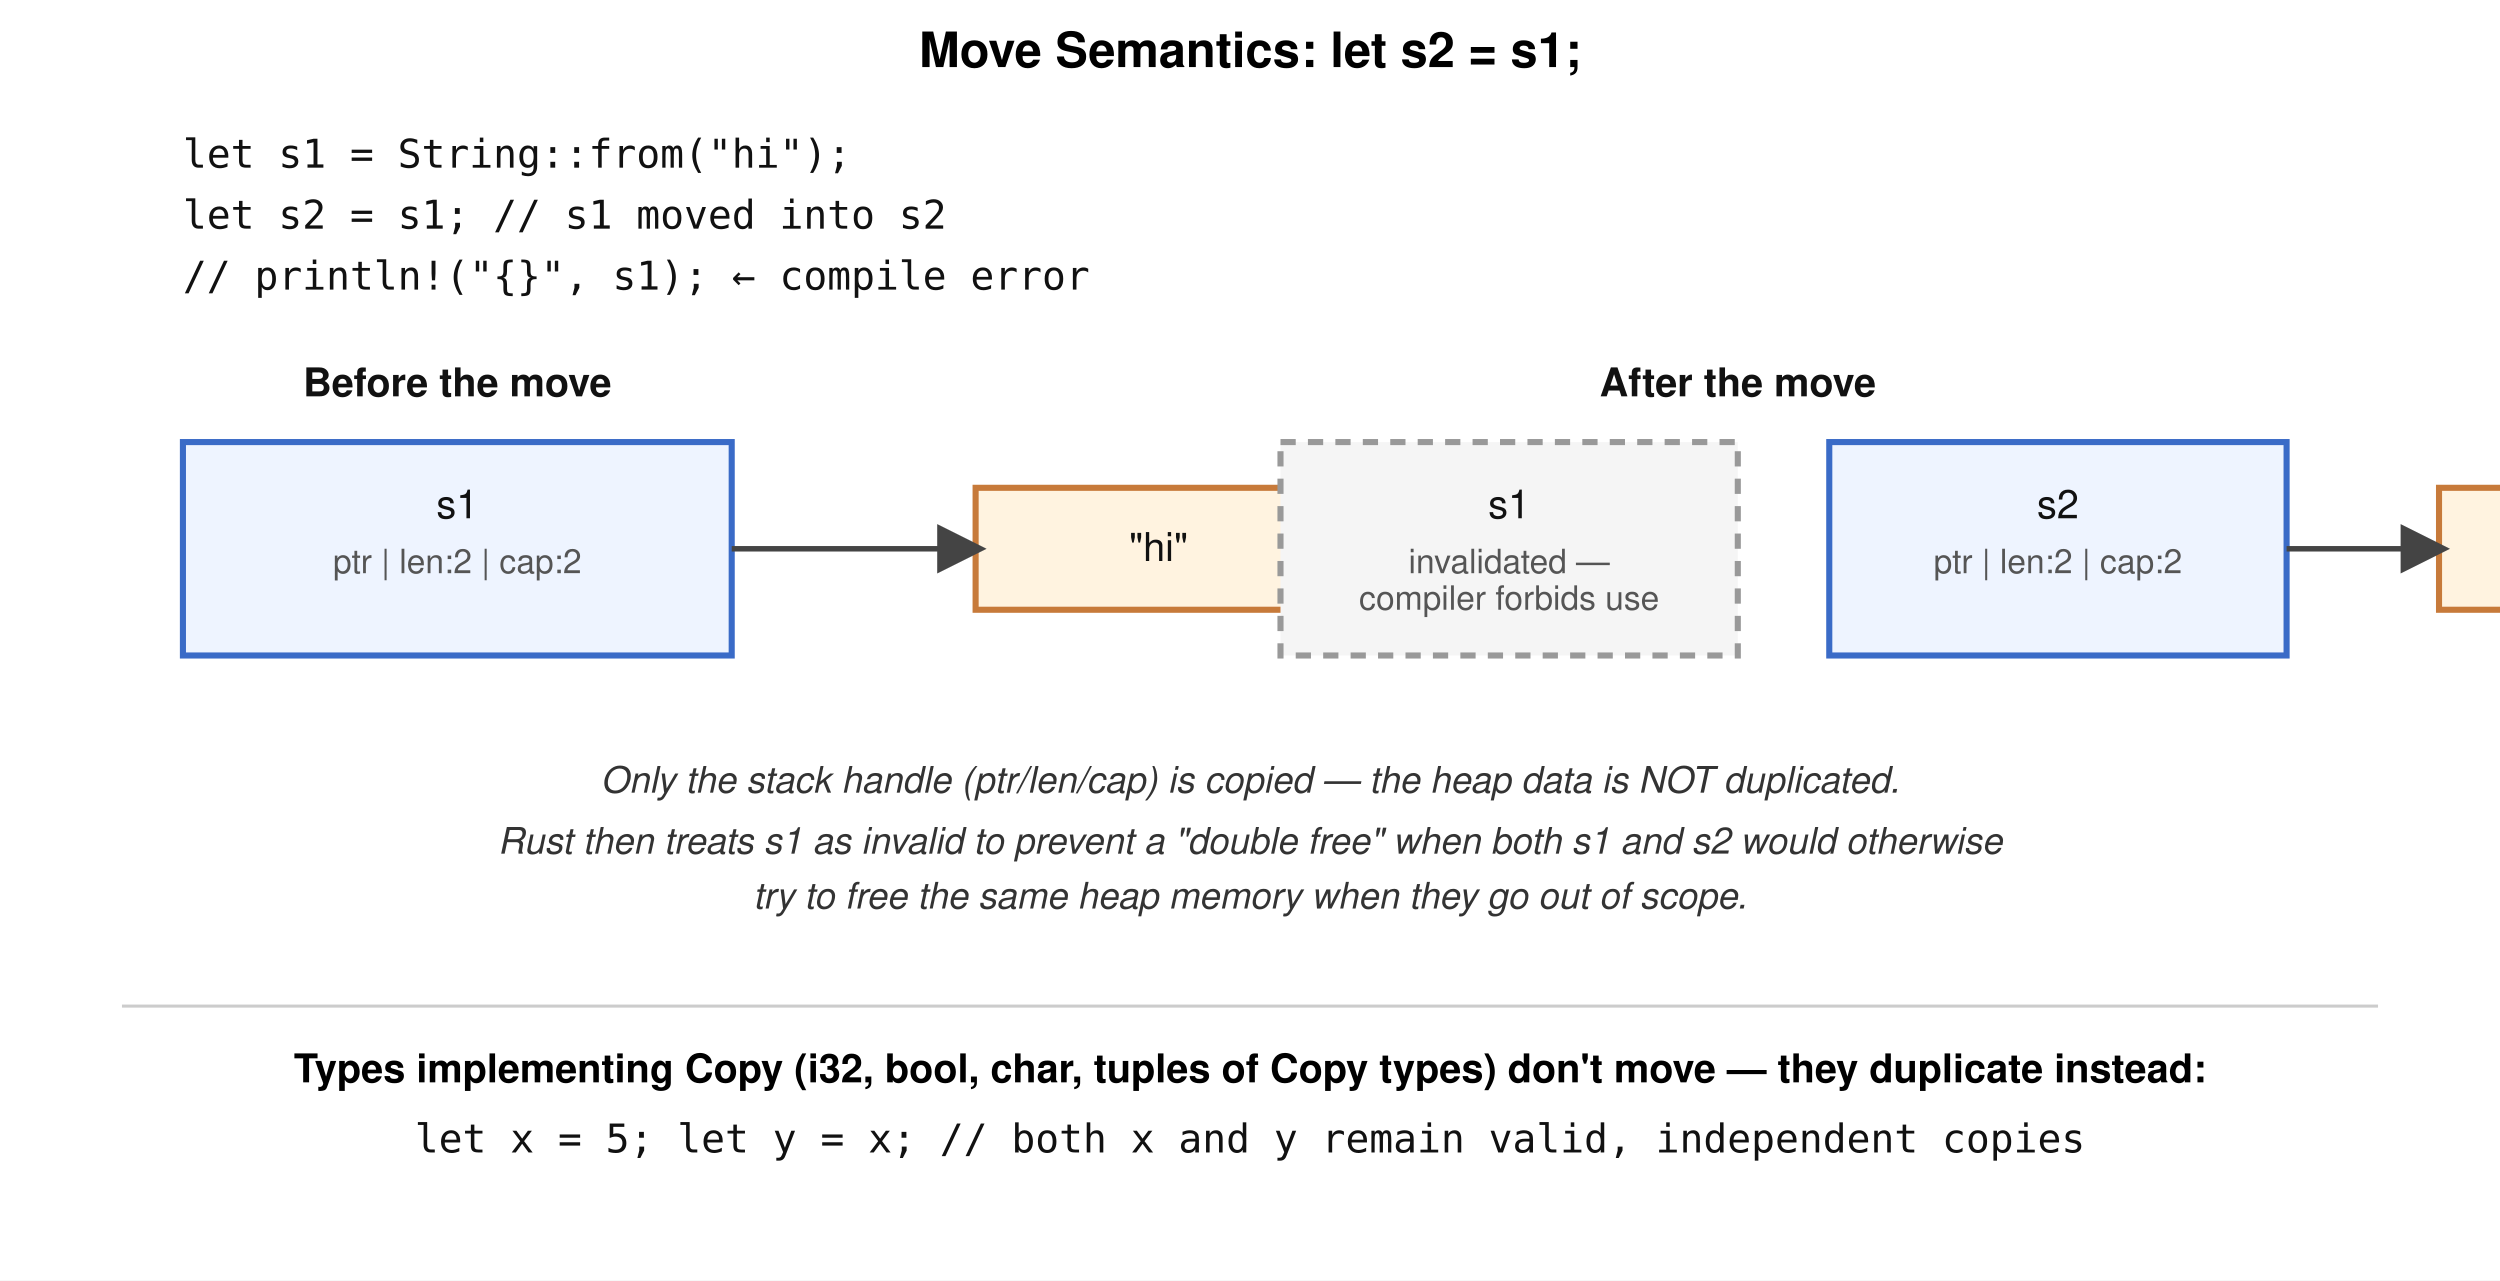
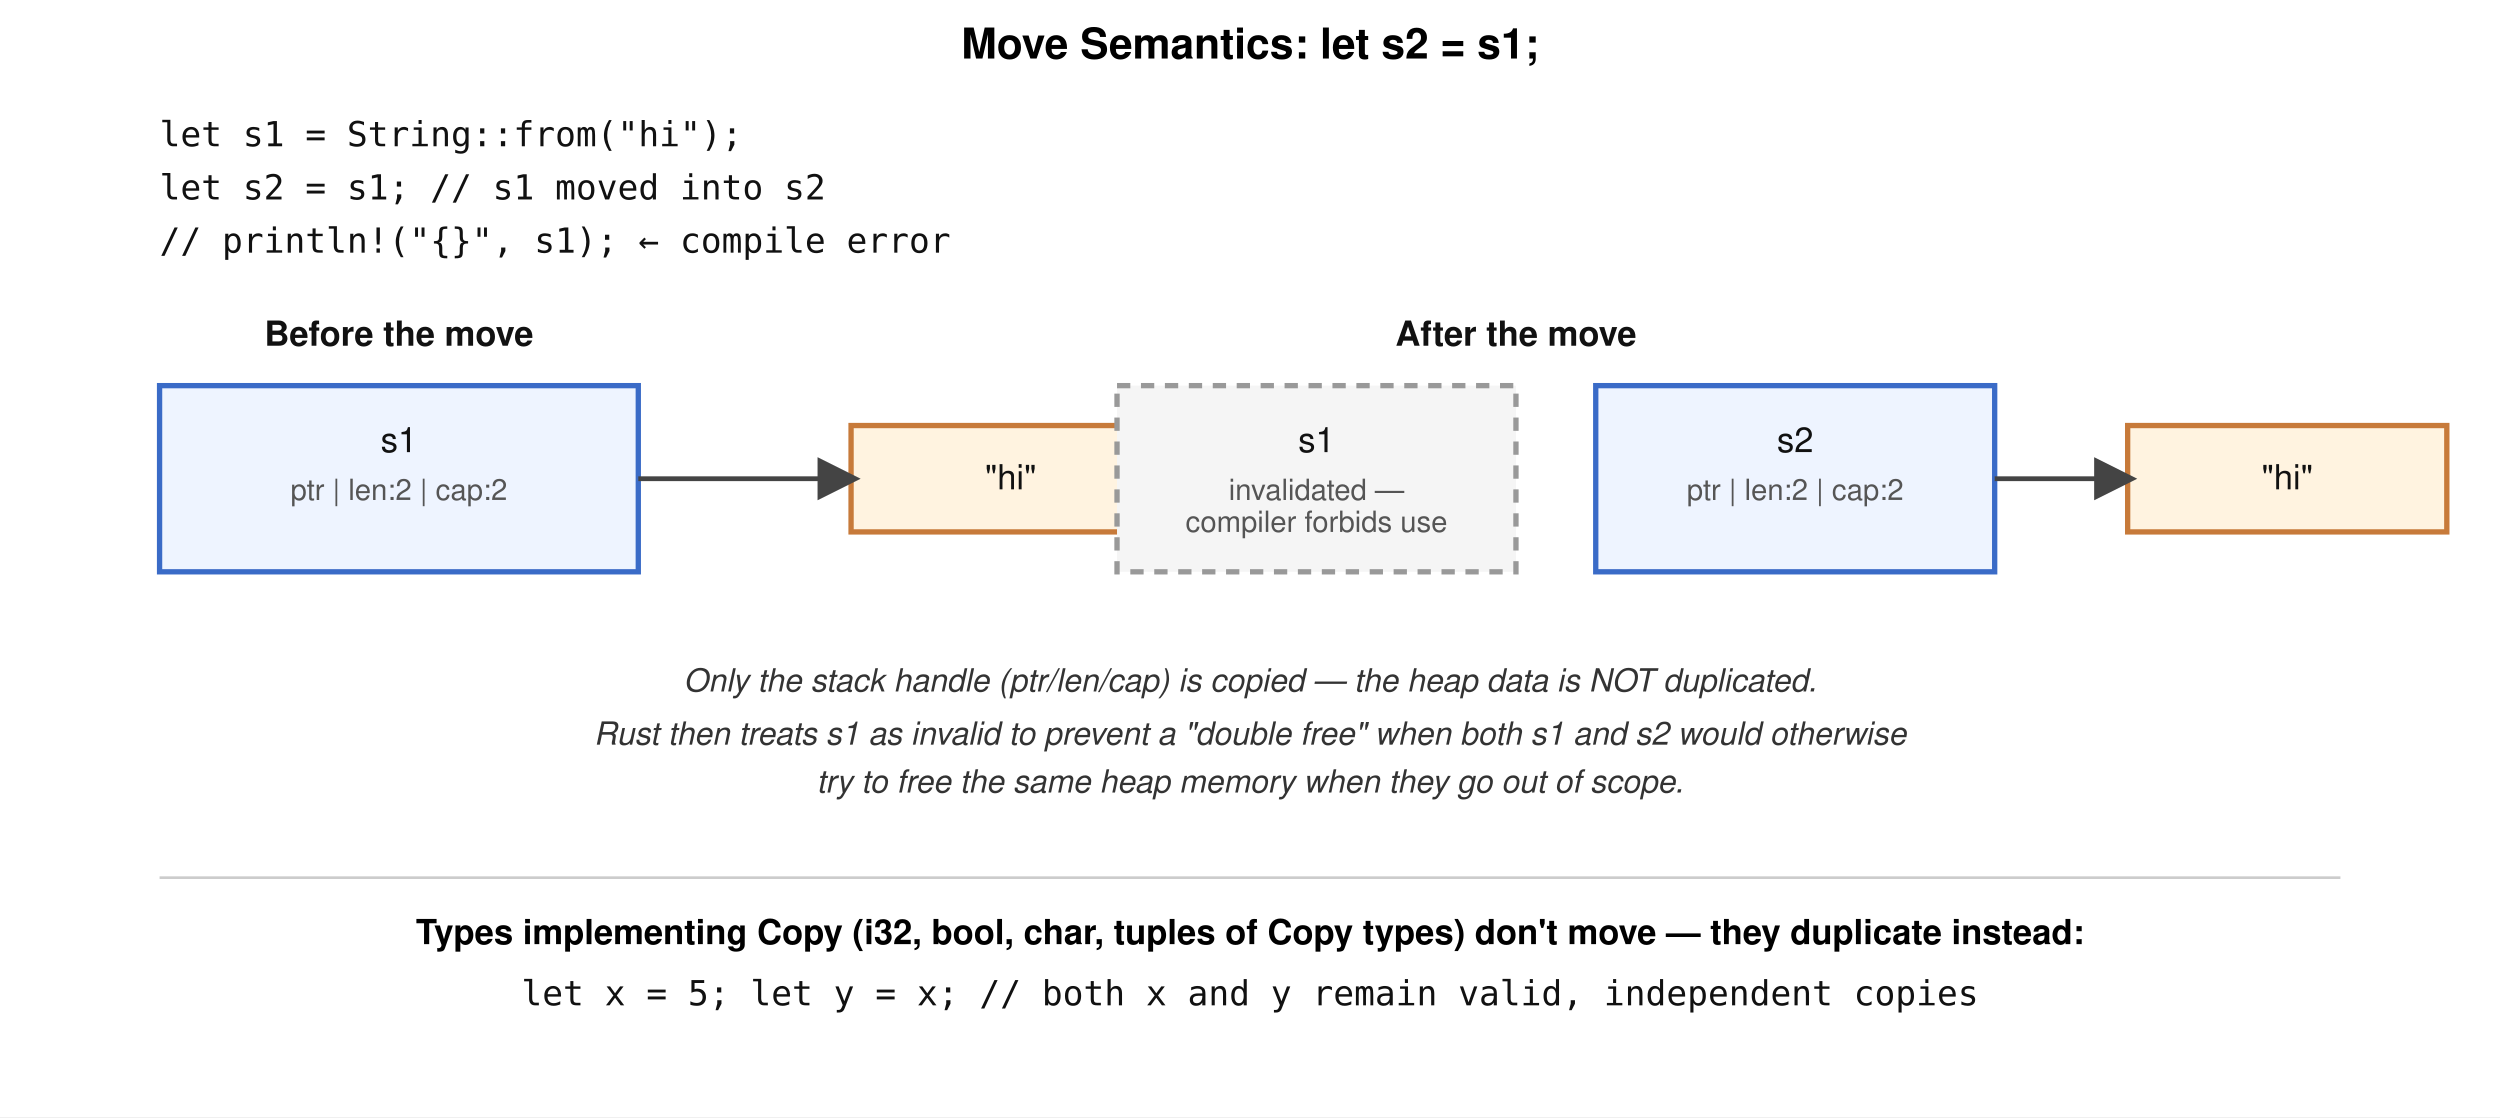
- <svg xmlns="http://www.w3.org/2000/svg" viewBox="0 0 820 420" font-family="Helvetica, Arial, sans-serif">
-   <rect x="0" y="0" width="820" height="420" fill="#ffffff" />
+ <svg xmlns="http://www.w3.org/2000/svg" viewBox="0 0 940 420" font-family="Helvetica, Arial, sans-serif">
+   <rect x="0" y="0" width="940" height="420" fill="#ffffff" />
  <defs>
    <marker id="ar2" markerWidth="9" markerHeight="9" refX="7" refY="4.5" orient="auto">
      <path d="M0,0 L9,4.5 L0,9 Z" fill="#444" />
    </marker>
  </defs>
  <style>
    .stack { fill:#eef4ff; stroke:#3a6bc7; stroke-width:2; }
    .dead { fill:#f5f5f5; stroke:#999; stroke-width:2; stroke-dasharray:5,4; }
    .heap { fill:#fff3e0; stroke:#c77a3a; stroke-width:2; }
    .lbl { font-size:13px; fill:#111; text-anchor:middle; }
    .sub { font-size:11px; fill:#555; text-anchor:middle; }
    .w { stroke:#444; stroke-width:1.8; fill:none; marker-end:url(#ar2); }
    .code { font-family: monospace; font-size:13px; fill:#111; }
  </style>
-   <text x="410" y="22" text-anchor="middle" font-size="16" font-weight="bold">Move Semantics: let s2 = s1;</text>
+   <text x="470" y="22" text-anchor="middle" font-size="16" font-weight="bold">Move Semantics: let s2 = s1;</text>
  <text x="60" y="55" class="code">let s1 = String::from("hi");</text>
  <text x="60" y="75" class="code">let s2 = s1;   // s1 moved into s2</text>
  <text x="60" y="95" class="code">// println!("{}", s1);  ← compile error</text>
  <g transform="translate(60,130)">
    <text x="90" y="0" class="lbl" font-weight="bold">Before the move</text>
    <rect x="0" y="15" width="180" height="70" class="stack" />
    <text x="90" y="40" class="lbl" font-size="12">s1</text>
    <text x="90" y="58" class="sub">ptr | len:2 | cap:2</text>
    <rect x="260" y="30" width="120" height="40" class="heap" />
    <text x="320" y="54" class="lbl" font-size="12">"hi"</text>
    <path d="M180,50 L260,50" class="w" />
  </g>
  <g transform="translate(420,130)">
    <text x="150" y="0" class="lbl" font-weight="bold">After the move</text>
    <rect x="0" y="15" width="150" height="70" class="dead" />
    <text x="75" y="40" class="lbl" font-size="12" fill="#999">s1</text>
    <text x="75" y="58" class="sub">invalidated —</text>
    <text x="75" y="70" class="sub">compiler forbids use</text>
    <rect x="180" y="15" width="150" height="70" class="stack" />
    <text x="255" y="40" class="lbl" font-size="12">s2</text>
    <text x="255" y="58" class="sub">ptr | len:2 | cap:2</text>
    <rect x="380" y="30" width="120" height="40" class="heap" />
    <text x="440" y="54" class="lbl" font-size="12">"hi"</text>
    <path d="M330,50 L380,50" class="w" />
  </g>
-   <text x="410" y="260" text-anchor="middle" font-size="12" fill="#333" font-style="italic">
+   <text x="470" y="260" text-anchor="middle" font-size="12" fill="#333" font-style="italic">
    Only the stack handle (ptr/len/cap) is copied — the heap data is NOT duplicated.
  </text>
-   <text x="410" y="280" text-anchor="middle" font-size="12" fill="#333" font-style="italic">
+   <text x="470" y="280" text-anchor="middle" font-size="12" fill="#333" font-style="italic">
    Rust then treats s1 as invalid to prevent a "double free" when both s1 and s2 would otherwise
  </text>
-   <text x="410" y="298" text-anchor="middle" font-size="12" fill="#333" font-style="italic">
+   <text x="470" y="298" text-anchor="middle" font-size="12" fill="#333" font-style="italic">
    try to free the same heap memory when they go out of scope.
  </text>
-   <line x1="40" y1="330" x2="780" y2="330" stroke="#ccc" />
-   <text x="410" y="355" text-anchor="middle" font-size="13" font-weight="bold">Types implementing Copy (i32, bool, char, tuples of Copy types) don't move — they duplicate instead:</text>
-   <text x="410" y="378" text-anchor="middle" class="code">let x = 5; let y = x; // both x and y remain valid, independent copies</text>
+   <line x1="60" y1="330" x2="880" y2="330" stroke="#ccc" />
+   <text x="470" y="355" text-anchor="middle" font-size="13" font-weight="bold">Types implementing Copy (i32, bool, char, tuples of Copy types) don't move — they duplicate instead:</text>
+   <text x="470" y="378" text-anchor="middle" class="code">let x = 5; let y = x; // both x and y remain valid, independent copies</text>
</svg>
